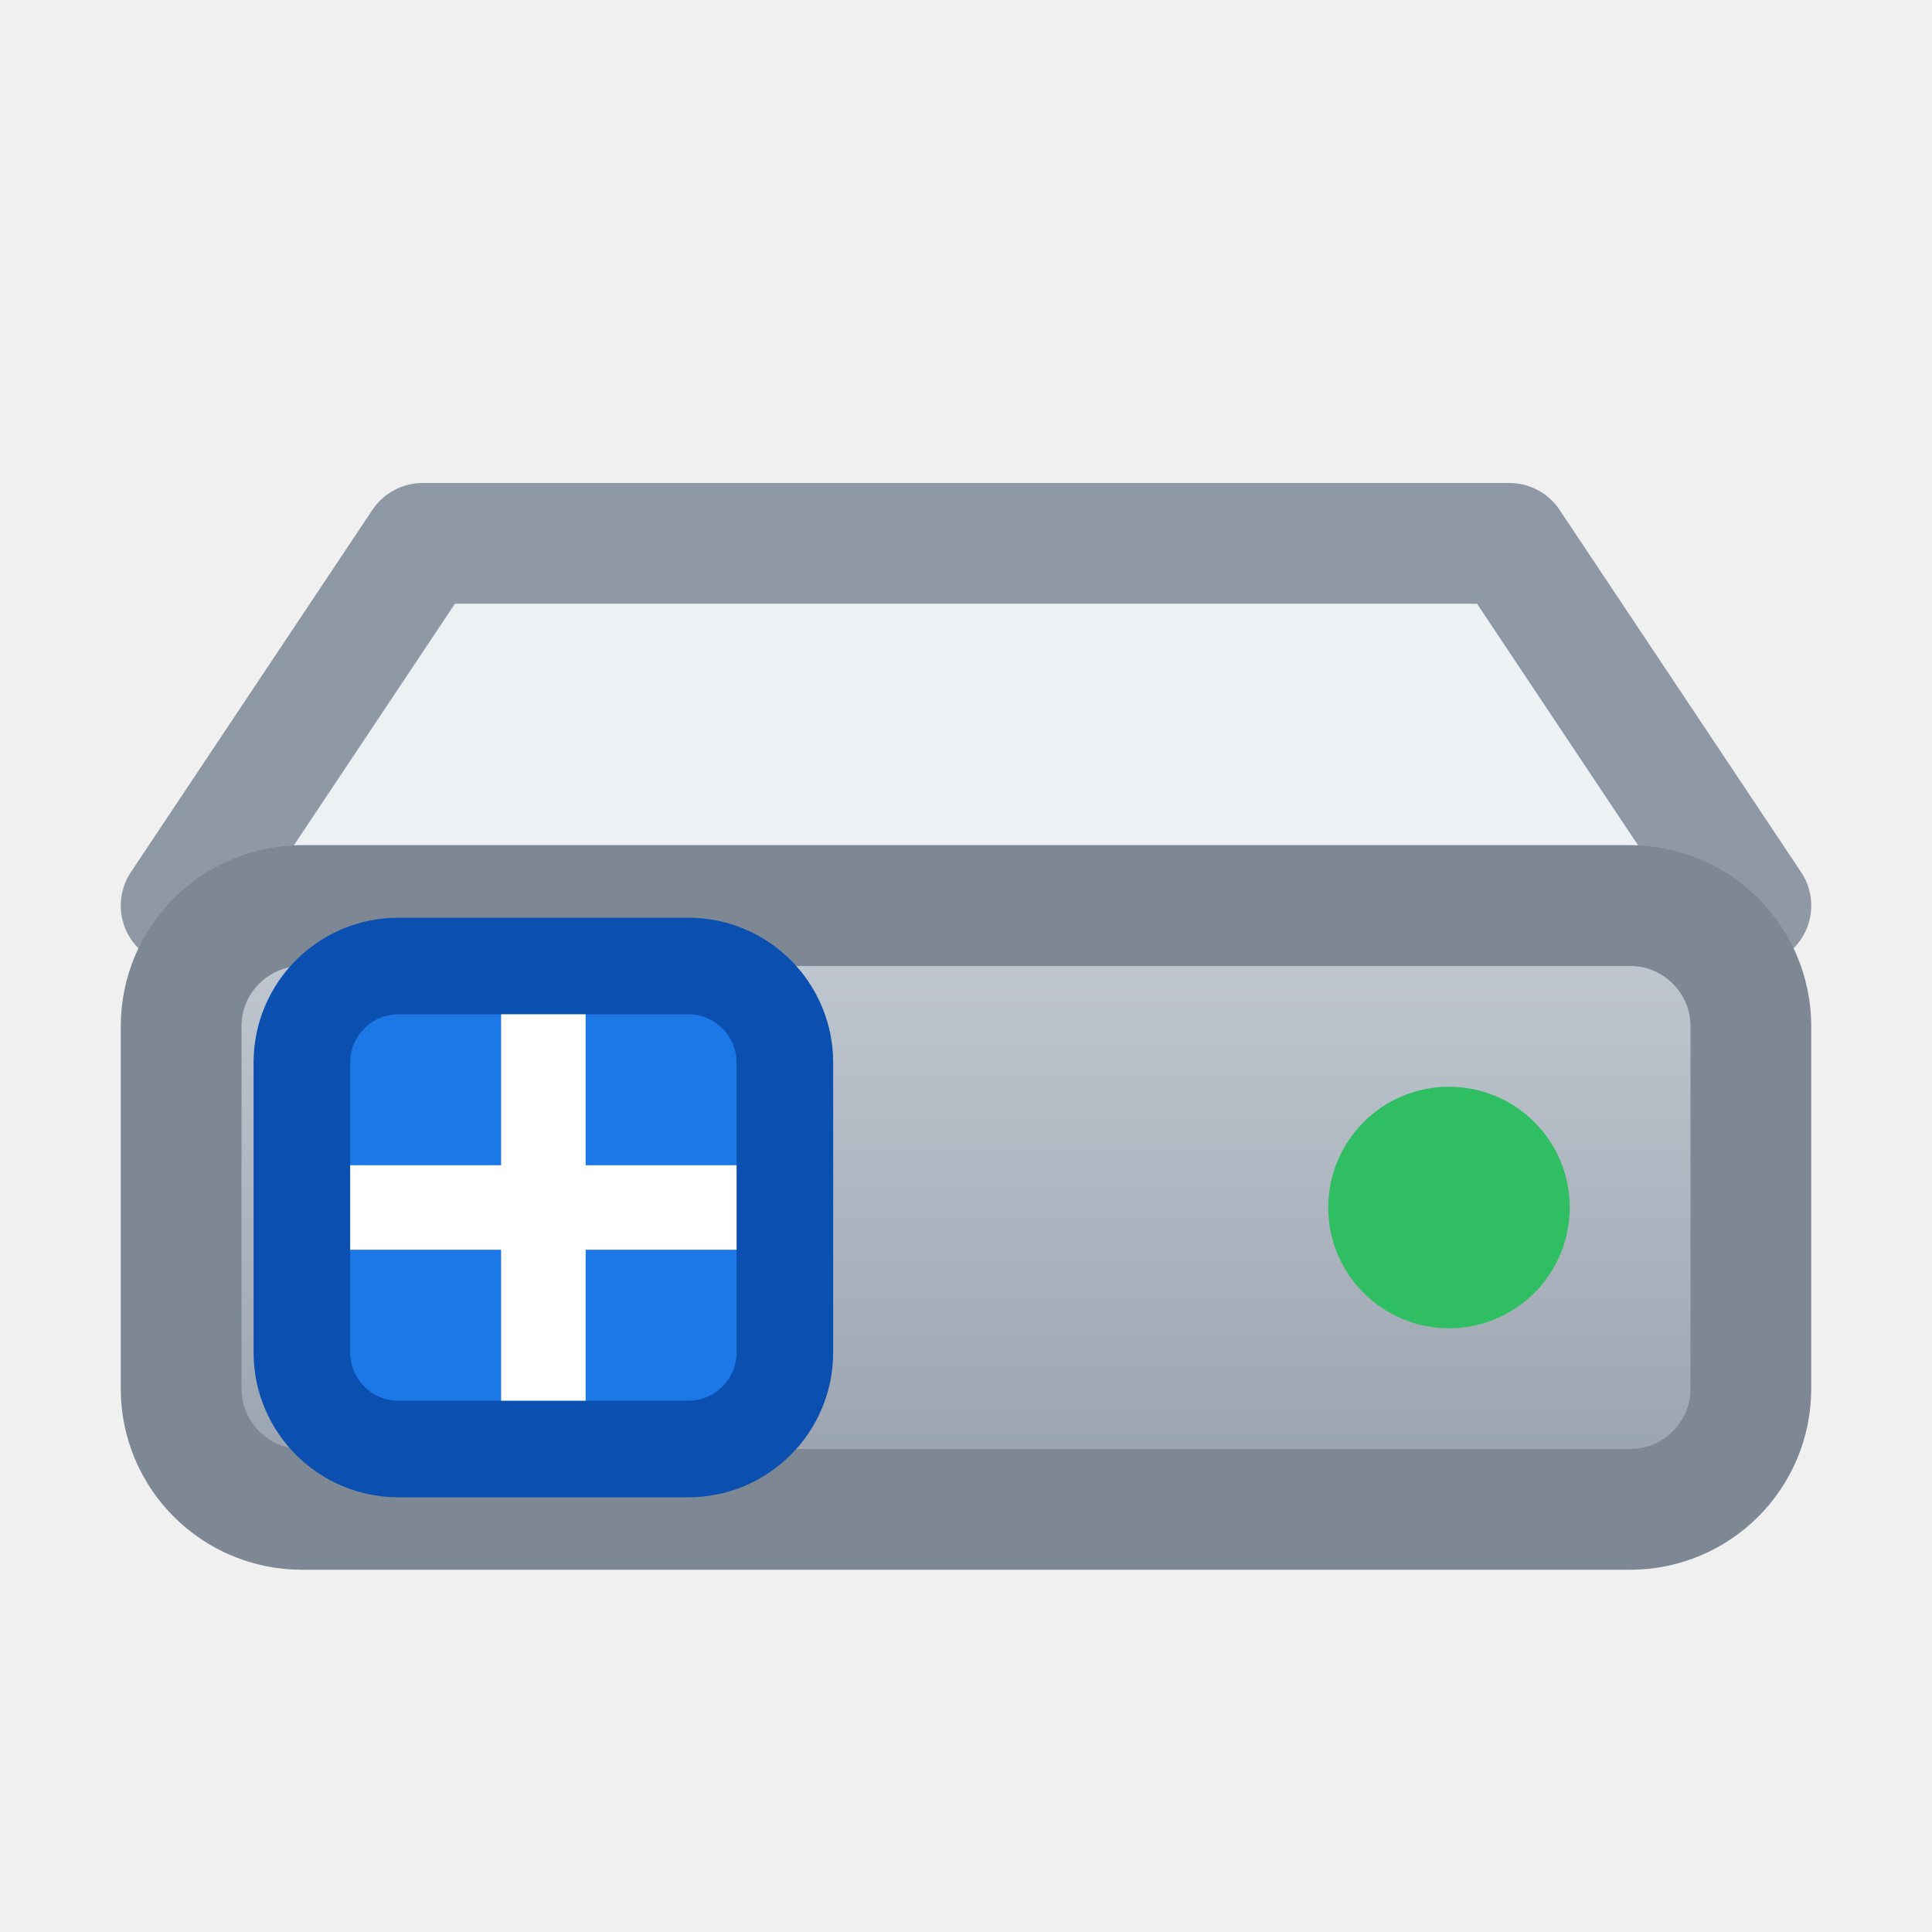
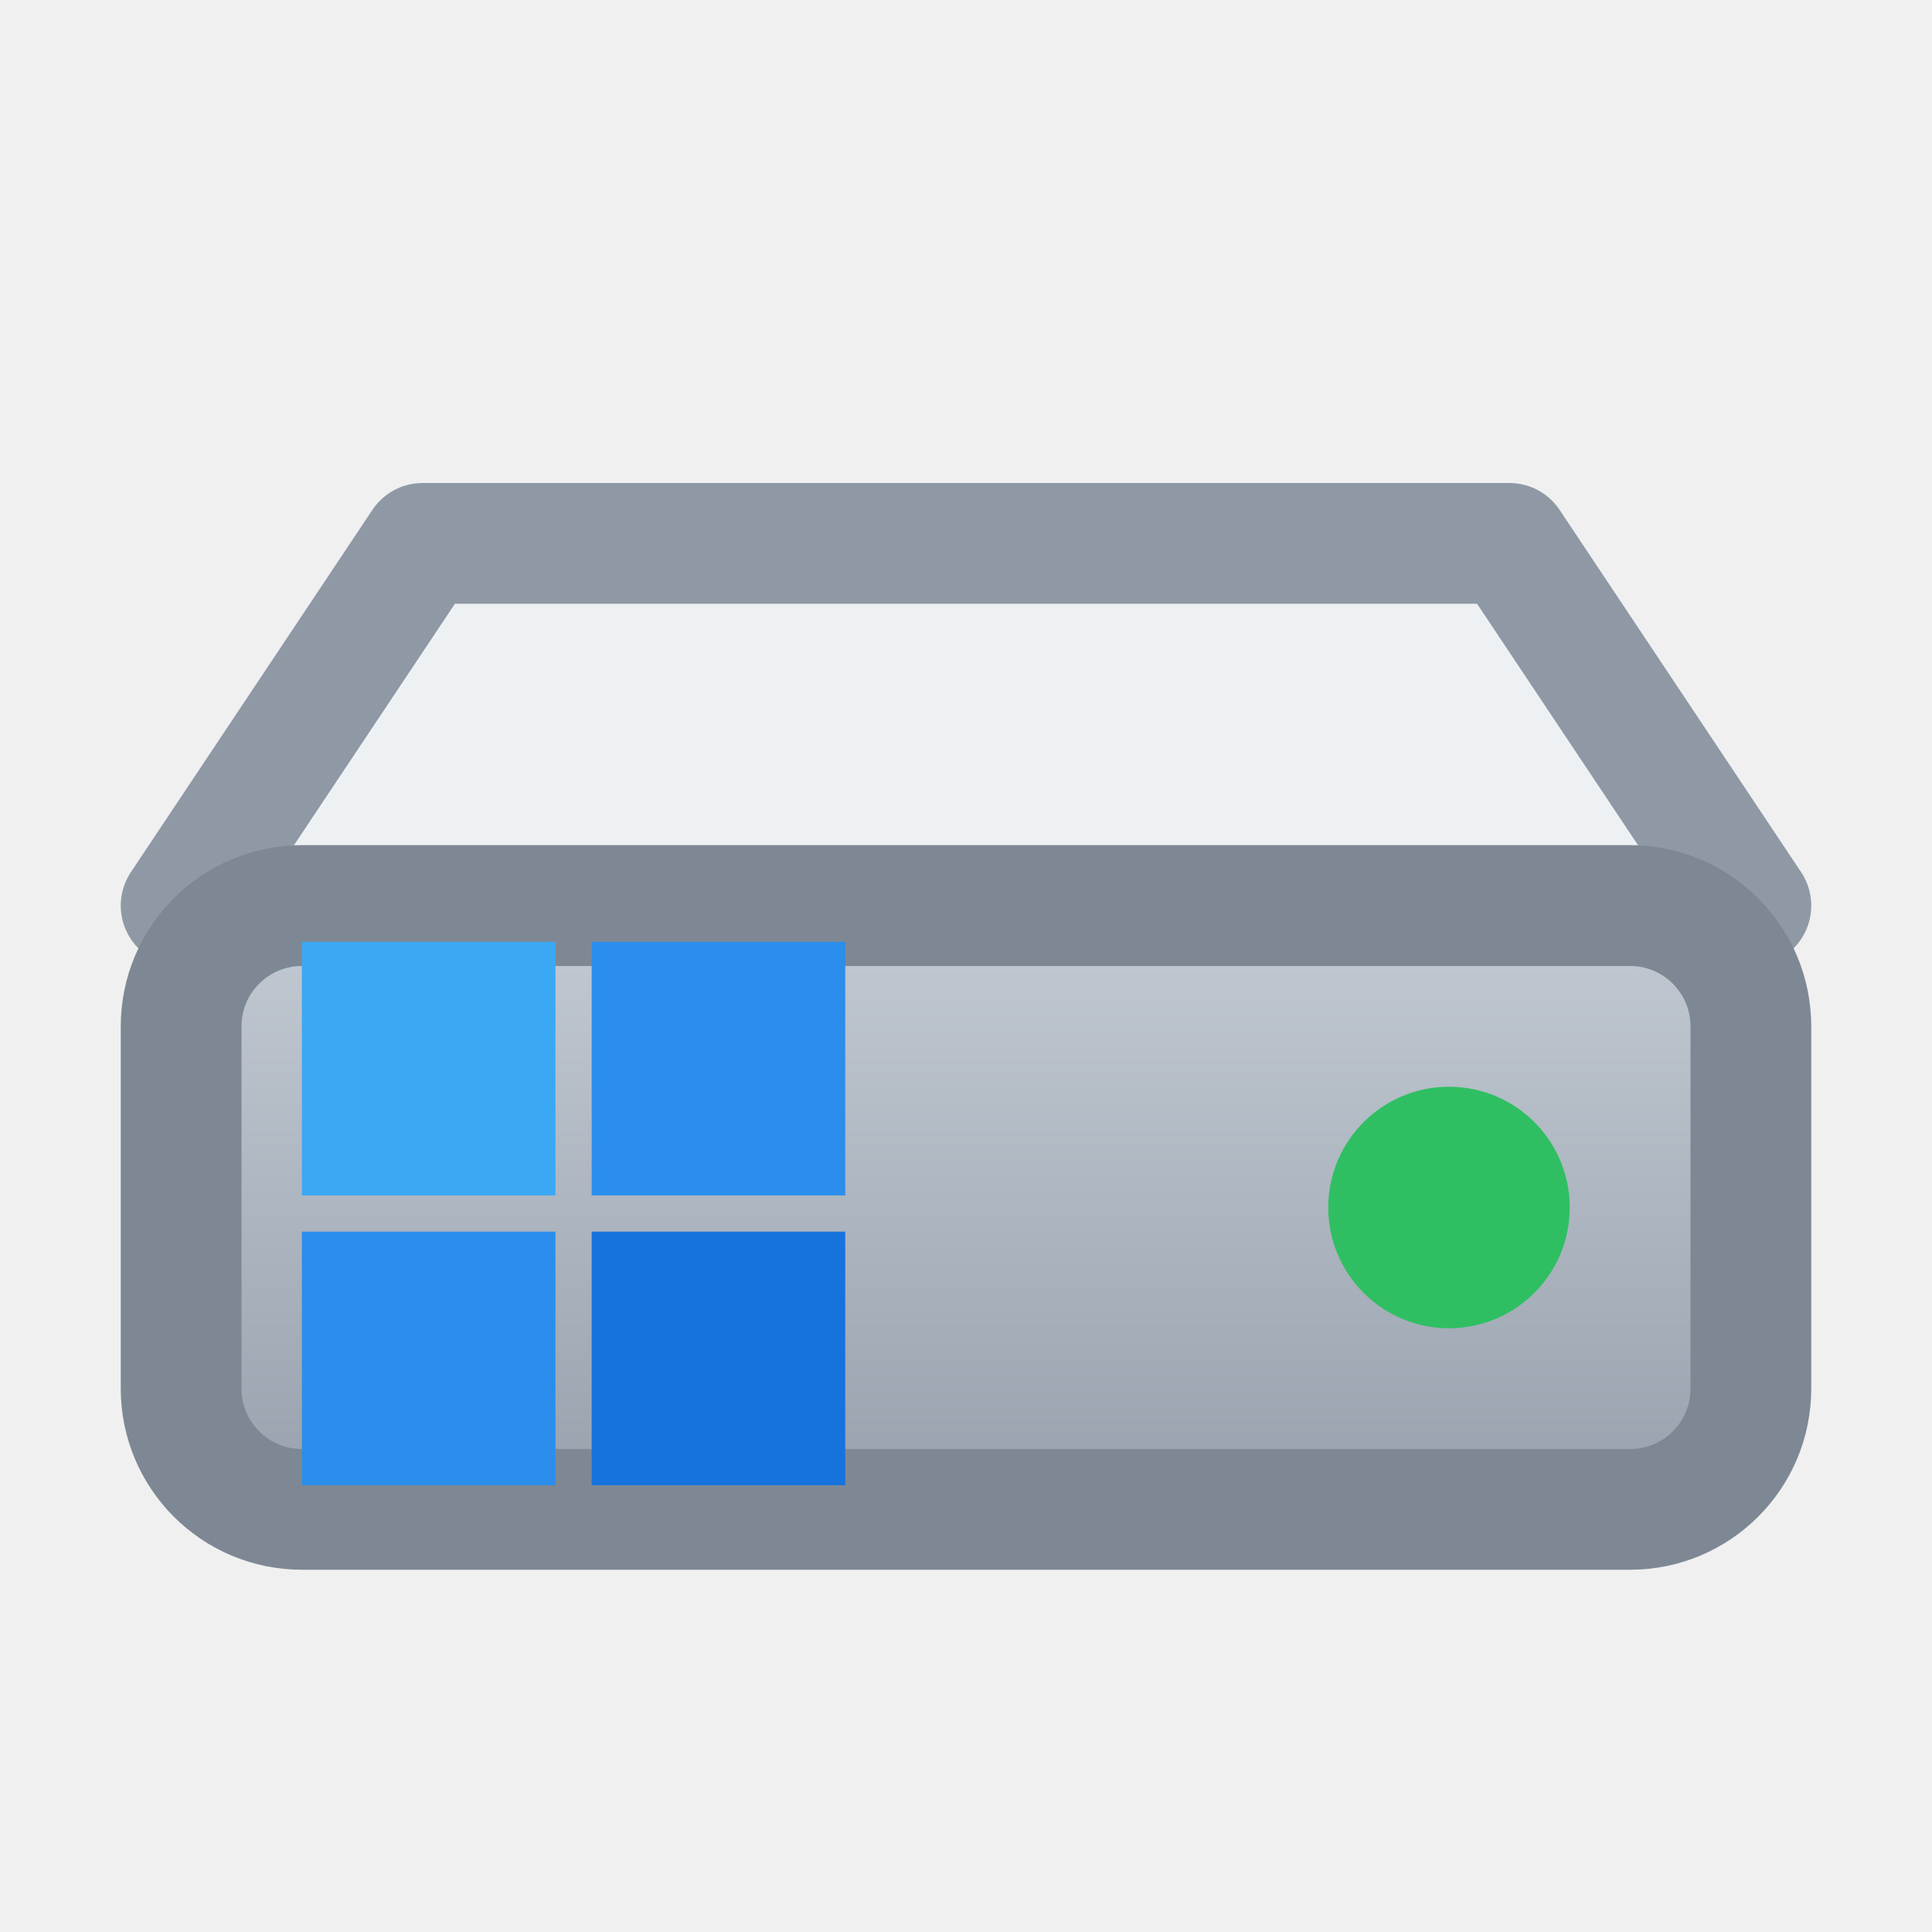
<svg xmlns="http://www.w3.org/2000/svg" width="16" height="16" viewBox="0 0 16 16">
  <defs>
    <linearGradient id="side" x1="0" y1="0" x2="0" y2="1">
      <stop offset="0" stop-color="#C3CAD3" />
      <stop offset="1" stop-color="#97A1AD" />
    </linearGradient>
  </defs>
  <path d="M 1.5 7.5 L 3.5 4.5 H 12.5 L 14.5 7.5 Z" fill="#EEF1F4" stroke="#8F99A6" stroke-linejoin="round" />
  <rect x="1.5" y="7.5" width="13" height="5" rx="1" fill="url(#side)" stroke="#7E8894" />
-   <rect x="2.5" y="8" width="4" height="4" rx="0.8" fill="#1C78E6" stroke="#0B4FB0" stroke-width="0.8" />
-   <path d="M 4.5 8.4 V 11.6 M 2.9 10 H 6.1" stroke="#FFFFFF" stroke-width="0.7" />
+   <rect x="2.5" y="7.8" width="2.1" height="2.1" fill="#3AA8F5" />
+   <rect x="4.9" y="7.8" width="2.1" height="2.1" fill="#2B8EEC" />
+   <rect x="2.5" y="10.2" width="2.1" height="2.1" fill="#2B8EEC" />
+   <rect x="4.9" y="10.2" width="2.1" height="2.1" fill="#1673DD" />
  <rect x="11" y="9" width="2" height="2" rx="1" fill="#2FBF62" />
</svg>
